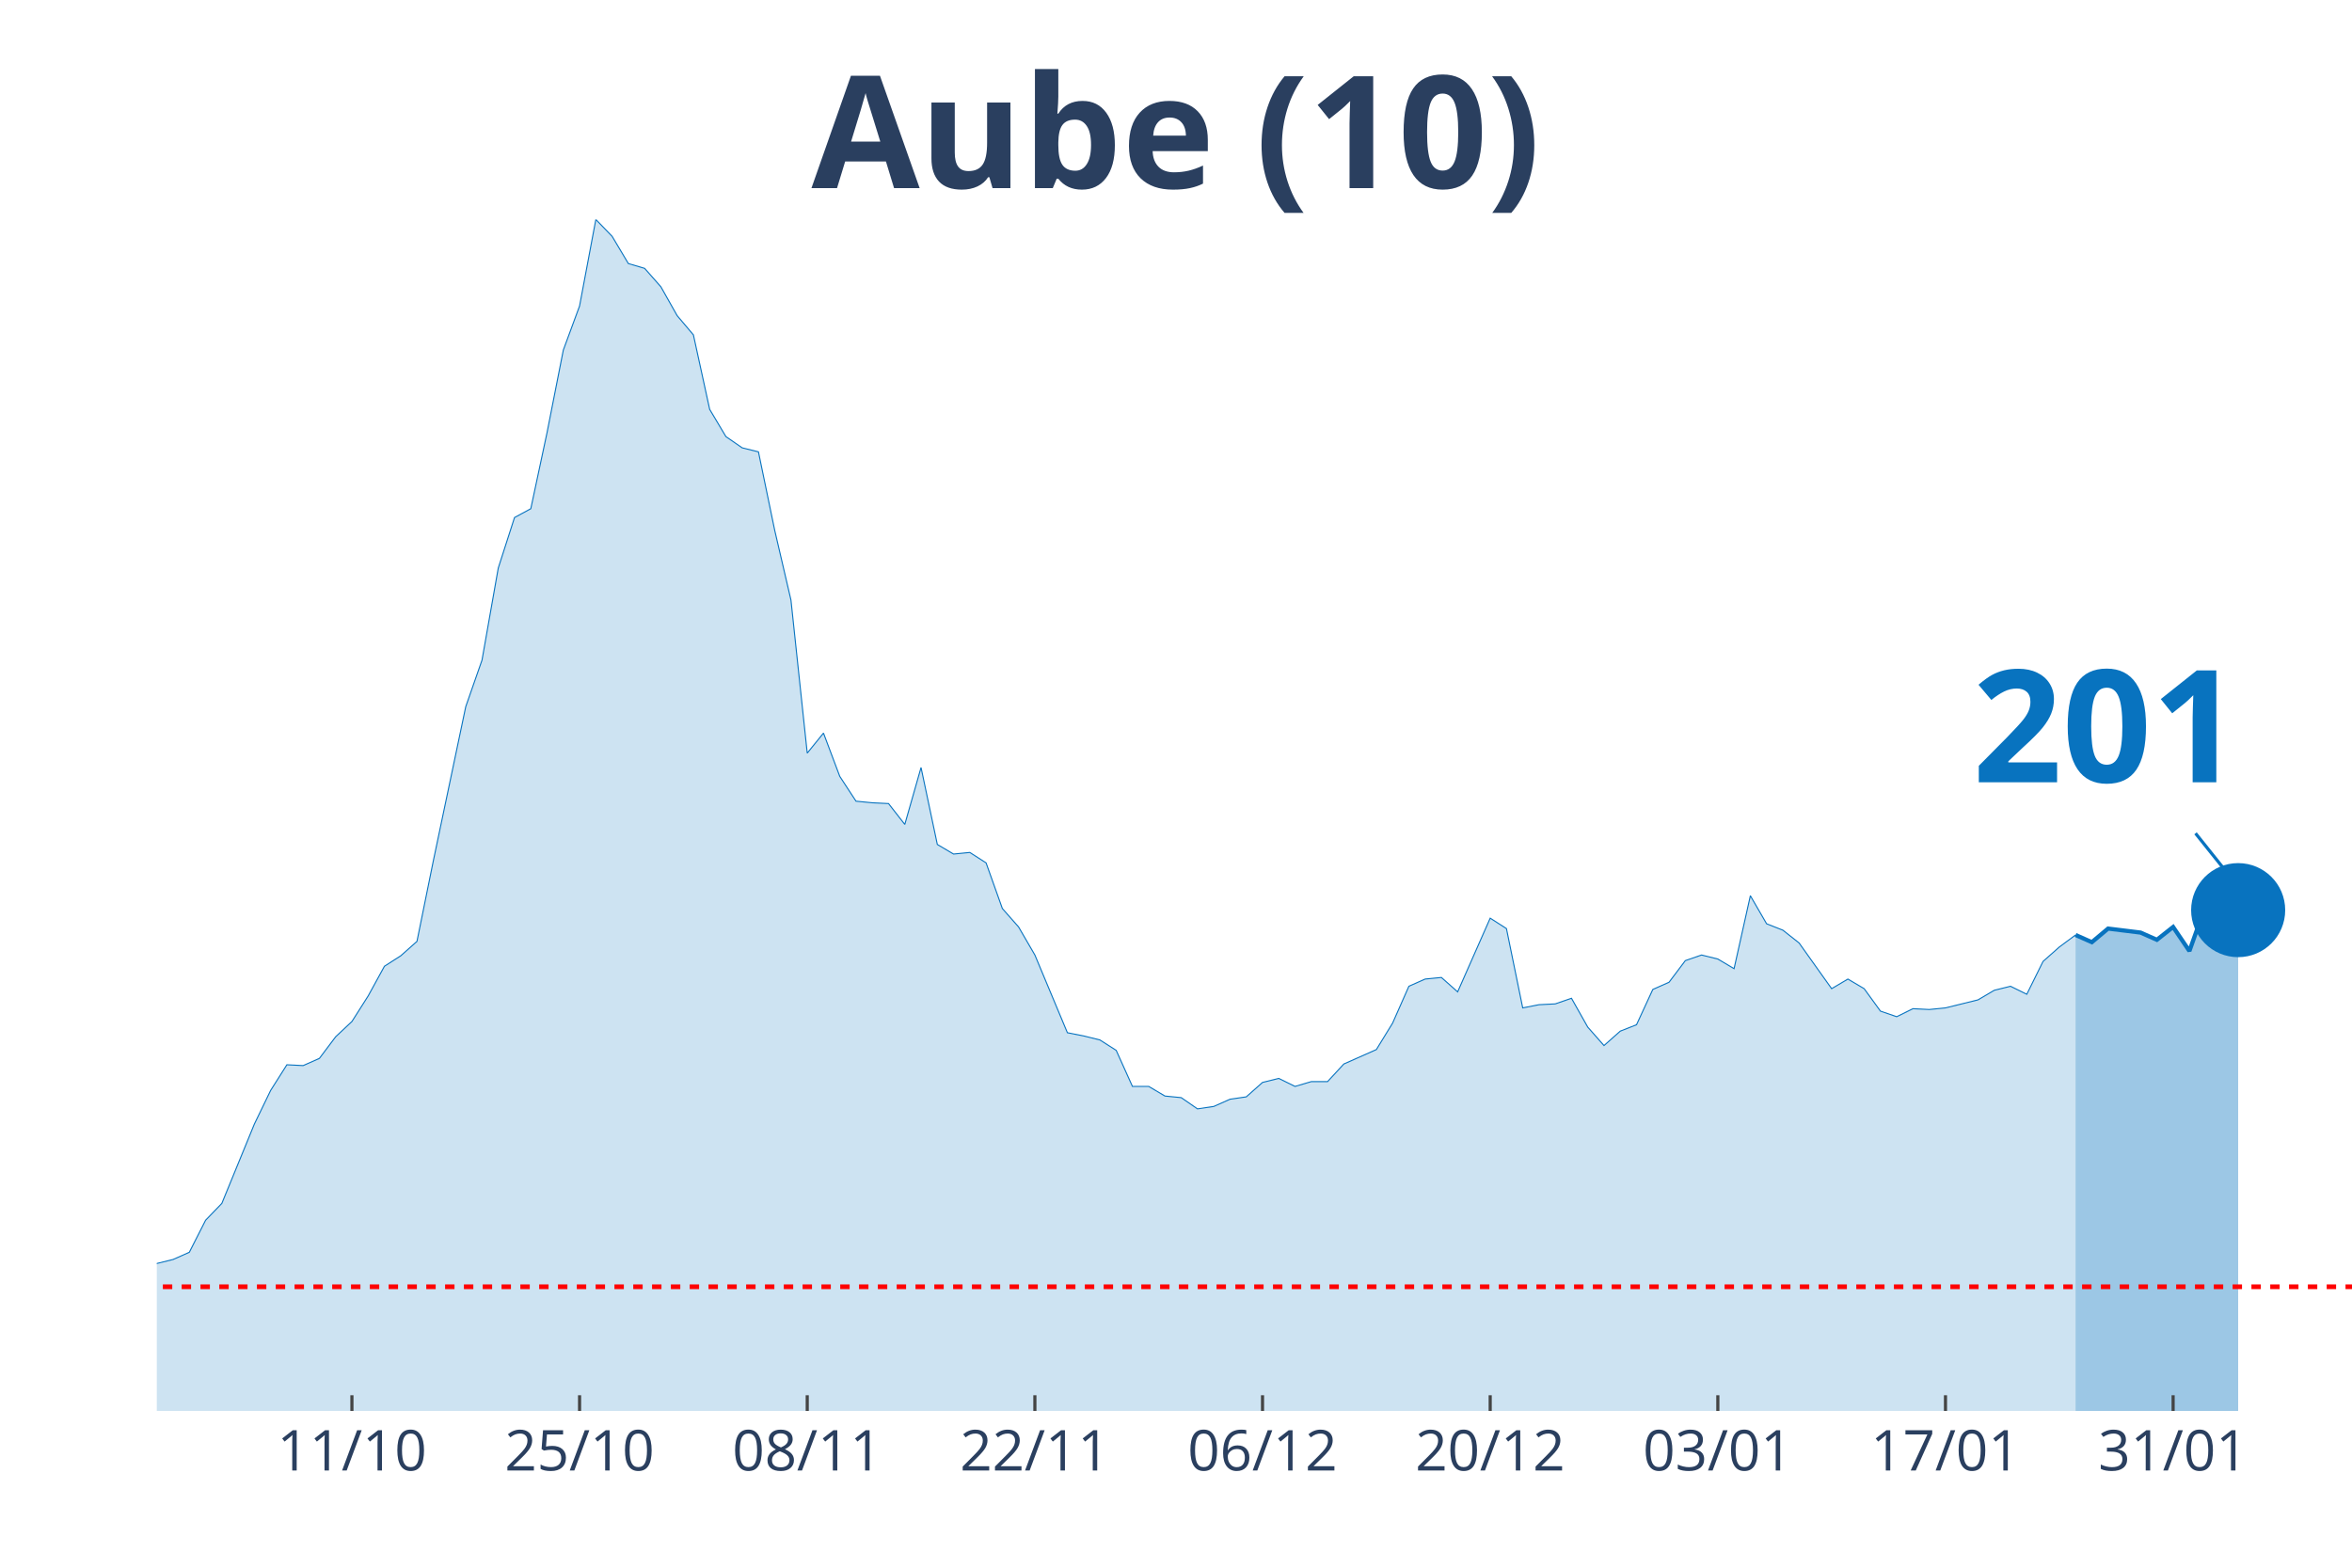
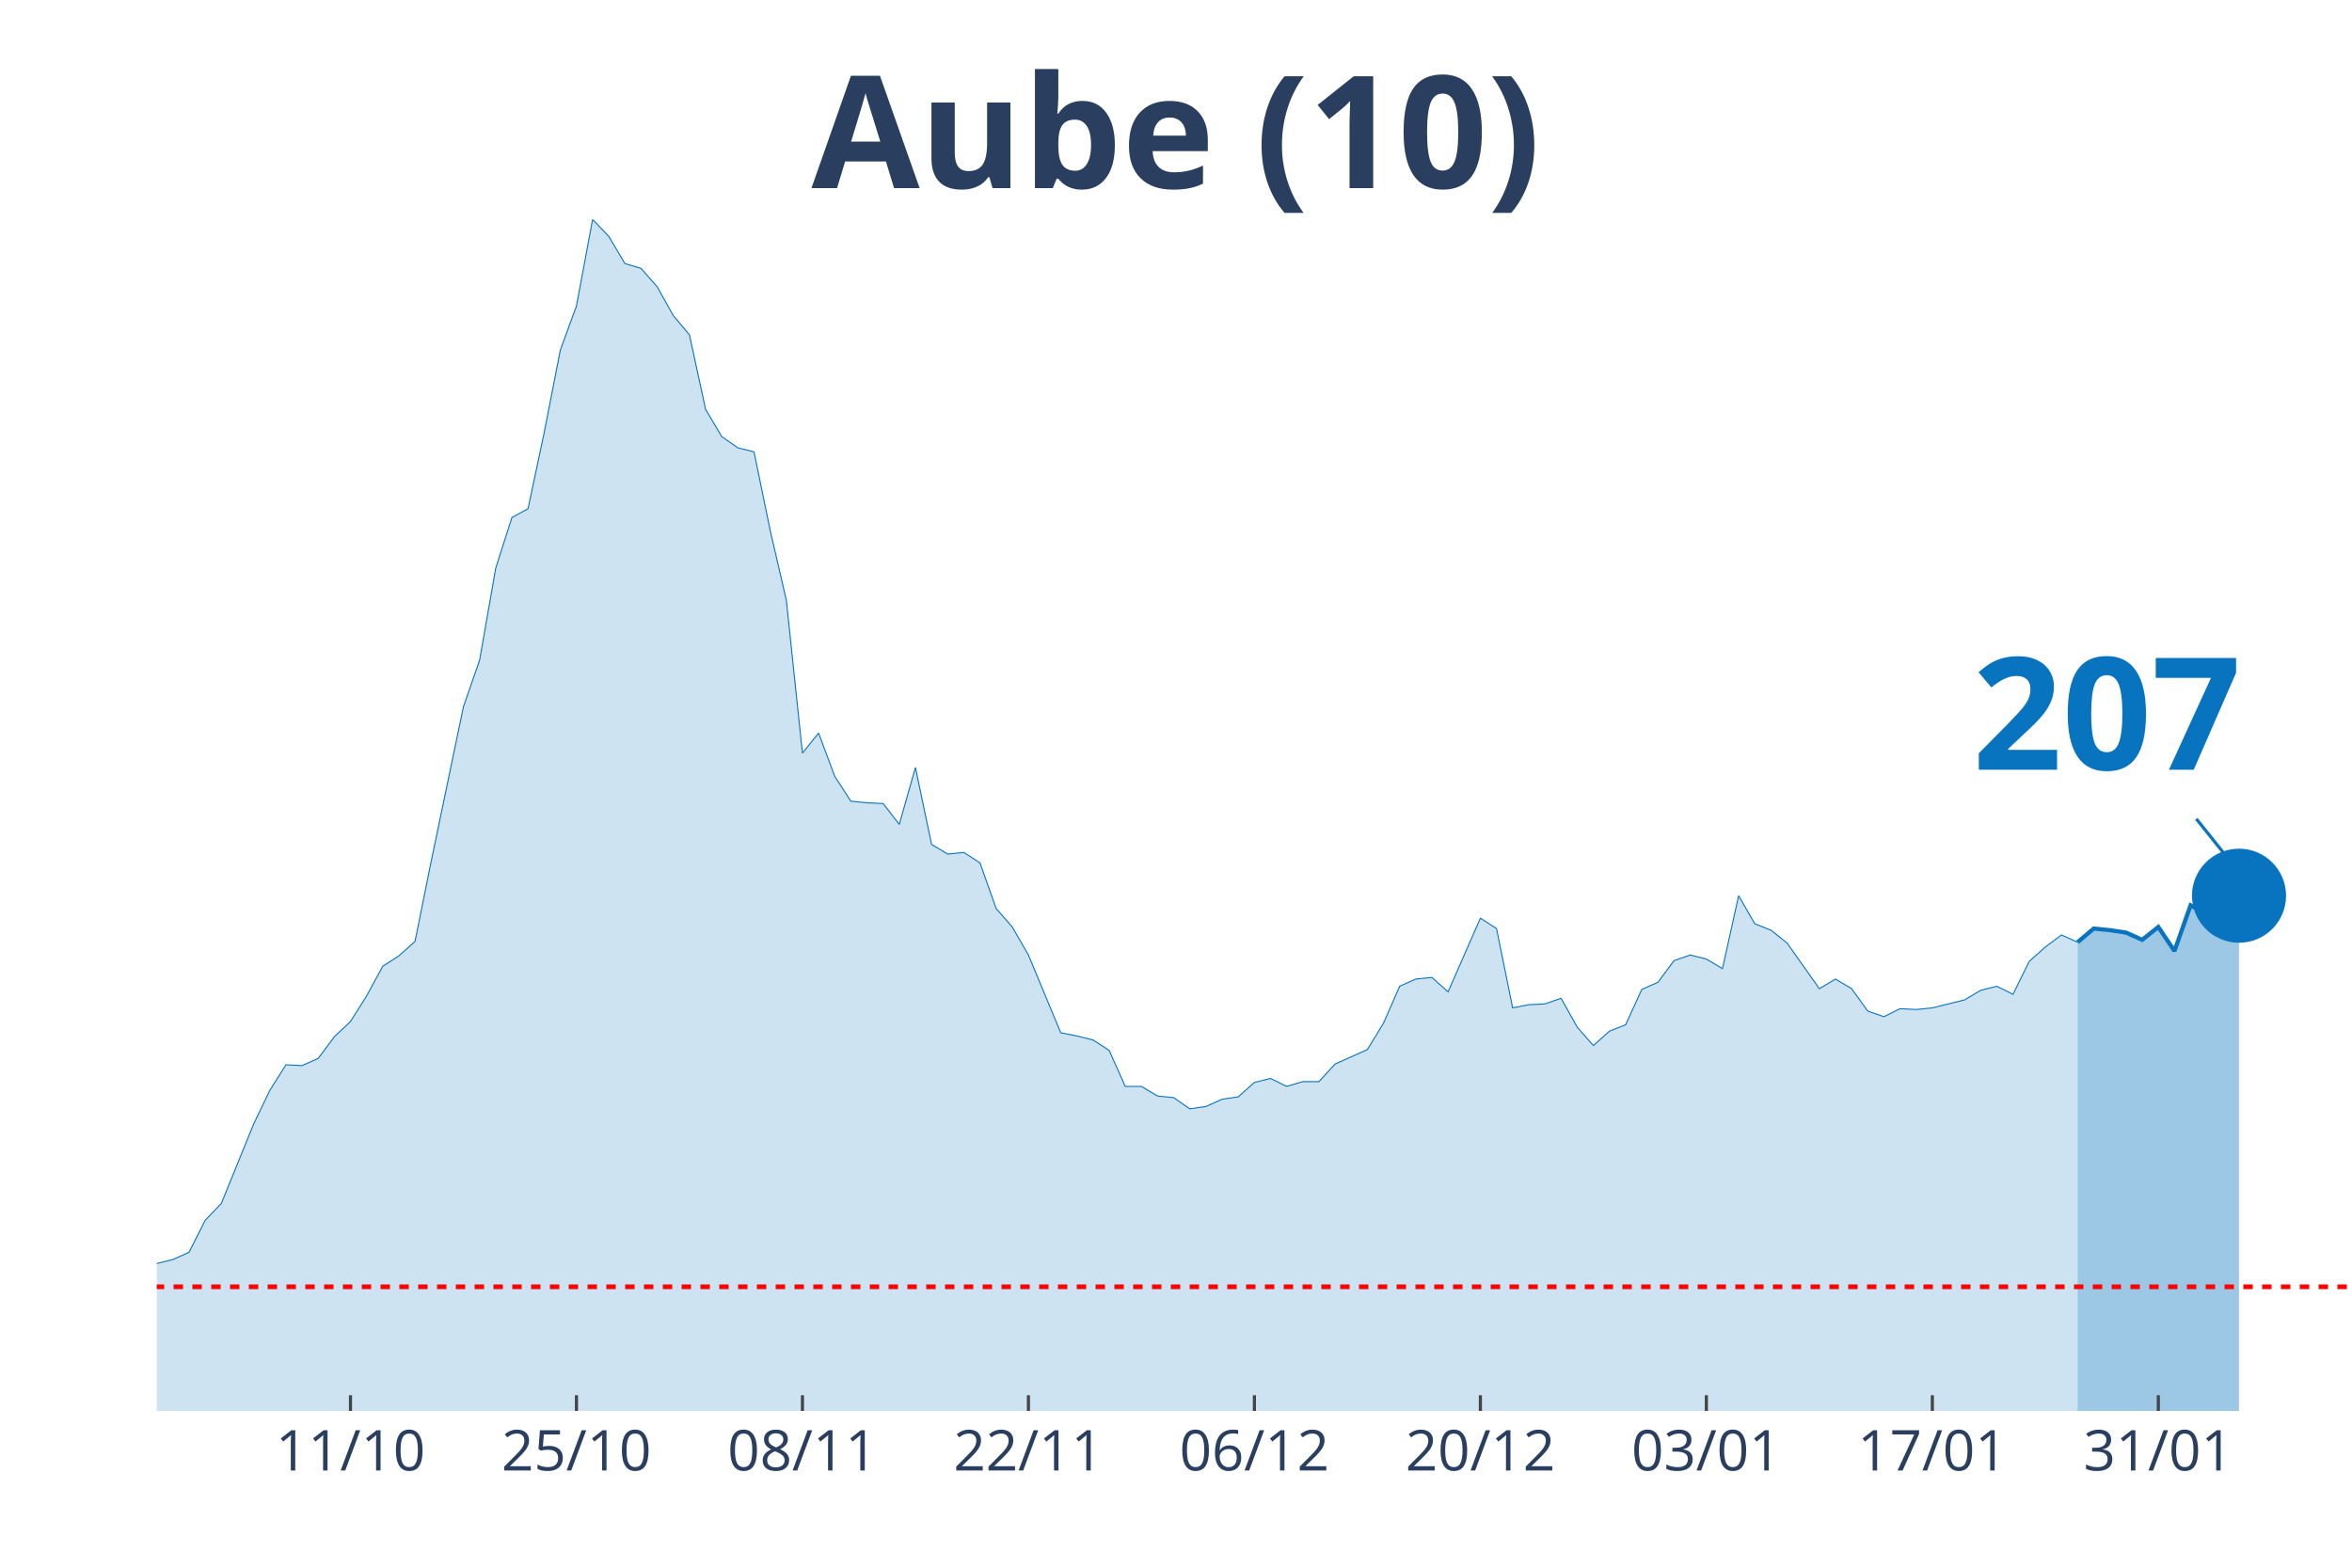
<svg xmlns="http://www.w3.org/2000/svg" class="main-svg" width="1125" height="750" style="" viewBox="0 0 750 500">
  <rect x="0" y="0" width="750" height="500" style="fill: rgb(0, 0, 0); fill-opacity: 0;" />
-   <defs id="defs-5e1350">
+   <defs id="defs-afe560">
    <g class="clips">
-       <clipPath id="clip5e1350xyplot" class="plotclip">
+       <clipPath id="clipafe560xyplot" class="plotclip">
        <rect width="700" height="380" />
      </clipPath>
-       <clipPath class="axesclip" id="clip5e1350x">
+       <clipPath class="axesclip" id="clipafe560x">
        <rect x="50" y="0" width="700" height="500" />
      </clipPath>
-       <clipPath class="axesclip" id="clip5e1350y">
+       <clipPath class="axesclip" id="clipafe560y">
        <rect x="0" y="70" width="750" height="380" />
      </clipPath>
-       <clipPath class="axesclip" id="clip5e1350xy">
+       <clipPath class="axesclip" id="clipafe560xy">
        <rect x="50" y="70" width="700" height="380" />
      </clipPath>
    </g>
    <g class="gradients" />
  </defs>
  <g class="bglayer">
    <rect class="bg" x="50" y="70" width="700" height="380" style="fill: rgb(0, 0, 0); fill-opacity: 0; stroke-width: 0;" />
  </g>
  <g class="layer-below">
    <g class="imagelayer" />
    <g class="shapelayer" />
  </g>
  <g class="cartesianlayer">
    <g class="subplot xy">
      <g class="layer-subplot">
        <g class="shapelayer" />
        <g class="imagelayer" />
      </g>
      <g class="gridlayer">
        <g class="x">
-           <path class="xgrid crisp" transform="translate(112.22,0)" d="M0,70v380" style="stroke: rgb(255, 255, 255); stroke-opacity: 1; stroke-width: 1px;" />
-           <path class="xgrid crisp" transform="translate(184.81,0)" d="M0,70v380" style="stroke: rgb(255, 255, 255); stroke-opacity: 1; stroke-width: 1px;" />
-           <path class="xgrid crisp" transform="translate(257.41,0)" d="M0,70v380" style="stroke: rgb(255, 255, 255); stroke-opacity: 1; stroke-width: 1px;" />
-           <path class="xgrid crisp" transform="translate(330,0)" d="M0,70v380" style="stroke: rgb(255, 255, 255); stroke-opacity: 1; stroke-width: 1px;" />
-           <path class="xgrid crisp" transform="translate(402.59,0)" d="M0,70v380" style="stroke: rgb(255, 255, 255); stroke-opacity: 1; stroke-width: 1px;" />
-           <path class="xgrid crisp" transform="translate(475.19,0)" d="M0,70v380" style="stroke: rgb(255, 255, 255); stroke-opacity: 1; stroke-width: 1px;" />
-           <path class="xgrid crisp" transform="translate(547.78,0)" d="M0,70v380" style="stroke: rgb(255, 255, 255); stroke-opacity: 1; stroke-width: 1px;" />
-           <path class="xgrid crisp" transform="translate(620.37,0)" d="M0,70v380" style="stroke: rgb(255, 255, 255); stroke-opacity: 1; stroke-width: 1px;" />
-           <path class="xgrid crisp" transform="translate(692.96,0)" d="M0,70v380" style="stroke: rgb(255, 255, 255); stroke-opacity: 1; stroke-width: 1px;" />
+           <path class="xgrid crisp" transform="translate(111.76,0)" d="M0,70v380" style="stroke: rgb(255, 255, 255); stroke-opacity: 1; stroke-width: 1px;" />
+           <path class="xgrid crisp" transform="translate(183.82,0)" d="M0,70v380" style="stroke: rgb(255, 255, 255); stroke-opacity: 1; stroke-width: 1px;" />
+           <path class="xgrid crisp" transform="translate(255.88,0)" d="M0,70v380" style="stroke: rgb(255, 255, 255); stroke-opacity: 1; stroke-width: 1px;" />
+           <path class="xgrid crisp" transform="translate(327.94,0)" d="M0,70v380" style="stroke: rgb(255, 255, 255); stroke-opacity: 1; stroke-width: 1px;" />
+           <path class="xgrid crisp" transform="translate(400,0)" d="M0,70v380" style="stroke: rgb(255, 255, 255); stroke-opacity: 1; stroke-width: 1px;" />
+           <path class="xgrid crisp" transform="translate(472.06,0)" d="M0,70v380" style="stroke: rgb(255, 255, 255); stroke-opacity: 1; stroke-width: 1px;" />
+           <path class="xgrid crisp" transform="translate(544.12,0)" d="M0,70v380" style="stroke: rgb(255, 255, 255); stroke-opacity: 1; stroke-width: 1px;" />
+           <path class="xgrid crisp" transform="translate(616.18,0)" d="M0,70v380" style="stroke: rgb(255, 255, 255); stroke-opacity: 1; stroke-width: 1px;" />
+           <path class="xgrid crisp" transform="translate(688.24,0)" d="M0,70v380" style="stroke: rgb(255, 255, 255); stroke-opacity: 1; stroke-width: 1px;" />
        </g>
        <g class="y" />
      </g>
      <g class="zerolinelayer" />
      <path class="xlines-below" />
      <path class="ylines-below" />
      <g class="overlines-below" />
      <g class="xaxislayer-below" />
      <g class="yaxislayer-below" />
      <g class="overaxes-below" />
-       <g class="plot" transform="translate(50, 70)" clip-path="url('#clip5e1350xyplot')">
+       <g class="plot" transform="translate(50, 70)" clip-path="url('#clipafe560xyplot')">
        <g class="scatterlayer mlayer">
-           <g class="trace scatter traceb97a9b" style="stroke-miterlimit: 2;">
+           <g class="trace scatter traced0ff3b" style="stroke-miterlimit: 2;">
            <g class="fills">
              <g>
-                 <path class="js-fill" d="M611.85,380L-705.19,380L-705.19,376.17L-679.26,375.4L-674.07,375.4L-642.96,374.63L-637.78,375.66L-611.85,378.72L-606.67,378.47L-305.93,376.42L-300.74,375.66L-290.37,373.36L-285.19,373.61L-259.26,373.61L-254.07,370.03L-243.7,370.03L-238.52,364.16L-222.96,358.53L-217.78,360.07L-207.41,359.05L-202.22,362.62L-171.11,360.32L-165.93,359.56L-145.19,357.51L-140,360.32L-129.63,362.11L-124.44,358.79L-114.07,351.89L-108.89,351.89L-93.33,345.76L-88.15,344.73L-77.78,348.57L-72.59,348.06L-67.41,343.97L-62.22,344.48L-57.04,343.71L-51.85,344.73L-46.67,343.2L-41.48,340.39L-36.3,340.9L-31.11,342.95L-25.93,343.97L-20.74,342.18L-15.56,340.65L-10.37,340.39L-5.19,340.13L0,332.98L5.19,331.7L10.37,329.4L15.56,319.18L20.74,313.81L31.11,288.51L36.3,277.78L41.48,269.6L46.67,269.86L51.85,267.56L57.04,260.66L62.22,255.8L67.41,247.63L72.59,238.17L77.78,234.85L82.96,230.25L88.15,204.69L98.52,155.37L103.7,140.55L108.89,111.16L114.07,95.06L119.26,92.25L124.44,67.98L129.63,41.65L134.81,27.6L140,0L145.19,5.37L150.37,14.06L155.56,15.59L160.74,21.47L165.93,30.67L171.11,36.8L176.3,60.56L181.48,69.25L186.67,72.83L191.85,74.11L197.04,99.15L202.22,121.39L207.41,170.2L212.59,163.81L217.78,177.61L222.96,185.53L228.15,186.04L233.33,186.29L238.52,192.94L243.7,174.79L248.89,199.33L254.07,202.39L259.26,201.88L264.44,205.21L269.63,219.77L274.81,225.65L280,234.59L290.37,259.38L295.56,260.4L300.74,261.68L305.93,265L311.11,276.5L316.3,276.5L321.48,279.57L326.67,280.08L331.85,283.66L337.04,282.89L342.22,280.59L347.41,279.83L352.59,275.23L357.78,273.95L362.96,276.5L368.15,274.97L373.33,274.97L378.52,269.35L388.89,264.75L394.07,256.31L399.26,244.56L404.44,242.26L409.63,241.75L414.81,246.35L425.19,222.84L430.37,226.16L435.56,251.46L440.74,250.44L445.93,250.18L451.11,248.39L456.3,257.59L461.48,263.47L466.67,258.87L471.85,256.83L477.04,245.58L482.22,243.28L487.41,236.38L492.59,234.59L497.78,235.87L502.96,238.94L508.15,215.68L513.33,224.63L518.52,226.67L523.7,230.76L534.07,245.33L539.26,242.26L544.44,245.33L549.63,252.48L554.81,254.27L560,251.71L565.19,251.97L570.37,251.46L580.74,248.9L585.93,245.84L591.11,244.56L596.3,247.11L601.48,236.64L606.67,232.04L611.85,228.2" style="fill: rgb(8, 115, 191); fill-opacity: 0.2; stroke-width: 0;" />
+                 <path class="js-fill" d="M612.5,380L-700,380L-700,376.17L-674.26,375.4L-669.12,375.4L-638.24,374.63L-633.09,375.66L-607.35,378.72L-602.21,378.47L-303.68,376.42L-298.53,375.66L-288.24,373.36L-283.09,373.61L-257.35,373.61L-252.21,370.03L-241.91,370.03L-236.76,364.16L-221.32,358.53L-216.18,360.07L-205.88,359.05L-200.74,362.62L-169.85,360.32L-164.71,359.56L-144.12,357.51L-138.97,360.32L-128.68,362.11L-123.53,358.79L-113.24,351.89L-108.09,351.89L-92.65,345.76L-87.5,344.73L-77.21,348.57L-72.06,348.06L-66.91,343.97L-61.76,344.48L-56.62,343.71L-51.47,344.73L-46.32,343.2L-41.18,340.39L-36.03,340.9L-30.88,342.95L-25.74,343.97L-20.59,342.18L-15.44,340.65L-10.29,340.39L-5.15,340.13L0,332.98L5.15,331.7L10.29,329.4L15.44,319.18L20.59,313.81L30.88,288.51L36.03,277.78L41.18,269.6L46.32,269.86L51.47,267.56L56.62,260.66L61.76,255.8L66.91,247.63L72.06,238.17L77.21,234.85L82.35,230.25L87.5,204.69L97.79,155.37L102.94,140.55L108.09,111.16L113.24,95.06L118.38,92.25L123.53,67.98L128.68,41.65L133.82,27.6L138.97,0L144.12,5.37L149.26,14.06L154.41,15.59L159.56,21.47L164.71,30.67L169.85,36.8L175,60.56L180.15,69.25L185.29,72.83L190.44,74.11L195.59,99.15L200.74,121.39L205.88,170.2L211.03,163.81L216.18,177.61L221.32,185.53L226.47,186.04L231.62,186.29L236.76,192.94L241.91,174.79L247.06,199.33L252.21,202.39L257.35,201.88L262.5,205.21L267.65,219.77L272.79,225.65L277.94,234.59L288.24,259.38L293.38,260.4L298.53,261.68L303.68,265L308.82,276.5L313.97,276.5L319.12,279.57L324.26,280.08L329.41,283.66L334.56,282.89L339.71,280.59L344.85,279.83L350,275.23L355.15,273.95L360.29,276.5L365.44,274.97L370.59,274.97L375.74,269.35L386.03,264.75L391.18,256.31L396.32,244.56L401.47,242.26L406.62,241.75L411.76,246.35L422.06,222.84L427.21,226.16L432.35,251.46L437.5,250.44L442.65,250.18L447.79,248.39L452.94,257.59L458.09,263.47L463.24,258.87L468.38,256.83L473.53,245.58L478.68,243.28L483.82,236.38L488.97,234.59L494.12,235.87L499.26,238.94L504.41,215.68L509.56,224.63L514.71,226.67L519.85,230.76L530.15,245.33L535.29,242.26L540.44,245.33L545.59,252.48L550.74,254.27L555.88,251.71L561.03,251.97L566.18,251.46L576.47,248.9L581.62,245.84L586.76,244.56L591.91,247.11L597.06,236.64L602.21,232.04L607.35,228.2L612.5,230.5" style="fill: rgb(8, 115, 191); fill-opacity: 0.2; stroke-width: 0;" />
              </g>
            </g>
            <g class="errorbars" />
            <g class="lines">
-               <path class="js-line" d="M-705.19,376.17L-679.26,375.4L-674.07,375.4L-642.96,374.63L-637.78,375.66L-611.85,378.72L-606.67,378.47L-305.93,376.42L-300.74,375.66L-290.37,373.36L-285.19,373.61L-259.26,373.61L-254.07,370.03L-243.7,370.03L-238.52,364.16L-222.96,358.53L-217.78,360.07L-207.41,359.05L-202.22,362.62L-171.11,360.32L-165.93,359.56L-145.19,357.51L-140,360.32L-129.63,362.11L-124.44,358.79L-114.07,351.89L-108.89,351.89L-93.33,345.76L-88.15,344.73L-77.78,348.57L-72.59,348.06L-67.41,343.97L-62.22,344.48L-57.04,343.71L-51.85,344.73L-46.67,343.2L-41.48,340.39L-36.3,340.9L-31.11,342.95L-25.93,343.97L-20.74,342.18L-15.56,340.65L-10.37,340.39L-5.19,340.13L0,332.98L5.19,331.7L10.37,329.4L15.56,319.18L20.74,313.81L31.11,288.51L36.3,277.78L41.48,269.6L46.67,269.86L51.85,267.56L57.04,260.66L62.22,255.8L67.41,247.63L72.59,238.17L77.78,234.85L82.96,230.25L88.15,204.69L98.52,155.37L103.7,140.55L108.89,111.16L114.07,95.06L119.26,92.25L124.44,67.98L129.63,41.65L134.81,27.6L140,0L145.19,5.37L150.37,14.06L155.56,15.59L160.74,21.47L165.93,30.67L171.11,36.8L176.3,60.56L181.48,69.25L186.67,72.83L191.85,74.11L197.04,99.15L202.22,121.39L207.41,170.2L212.59,163.81L217.78,177.61L222.96,185.53L228.15,186.04L233.33,186.29L238.52,192.94L243.7,174.79L248.89,199.33L254.07,202.39L259.26,201.88L264.44,205.21L269.63,219.77L274.81,225.65L280,234.59L290.37,259.38L295.56,260.4L300.74,261.68L305.93,265L311.11,276.5L316.3,276.5L321.48,279.57L326.67,280.08L331.85,283.66L337.04,282.89L342.22,280.59L347.41,279.83L352.59,275.23L357.78,273.95L362.96,276.5L368.15,274.97L373.33,274.97L378.52,269.35L388.89,264.75L394.07,256.31L399.26,244.56L404.44,242.26L409.63,241.75L414.81,246.35L425.19,222.84L430.37,226.16L435.56,251.46L440.74,250.44L445.93,250.18L451.11,248.39L456.3,257.59L461.48,263.47L466.67,258.87L471.85,256.83L477.04,245.58L482.22,243.28L487.41,236.38L492.59,234.59L497.78,235.87L502.96,238.94L508.15,215.68L513.33,224.63L518.52,226.67L523.7,230.76L534.07,245.33L539.26,242.26L544.44,245.33L549.63,252.48L554.81,254.27L560,251.71L565.19,251.97L570.37,251.46L580.74,248.9L585.93,245.84L591.11,244.56L596.3,247.11L601.48,236.64L606.67,232.04L611.85,228.2" style="vector-effect: non-scaling-stroke; fill: none; stroke: rgb(8, 115, 191); stroke-opacity: 1; stroke-width: 0.5px; opacity: 1;" />
+               <path class="js-line" d="M-700,376.17L-674.26,375.4L-669.12,375.4L-638.24,374.63L-633.09,375.66L-607.35,378.72L-602.21,378.47L-303.68,376.42L-298.53,375.66L-288.24,373.36L-283.09,373.61L-257.35,373.61L-252.21,370.03L-241.91,370.03L-236.76,364.16L-221.32,358.53L-216.18,360.07L-205.88,359.05L-200.74,362.62L-169.85,360.32L-164.71,359.56L-144.12,357.51L-138.97,360.32L-128.68,362.11L-123.53,358.79L-113.24,351.89L-108.09,351.89L-92.65,345.76L-87.5,344.73L-77.21,348.57L-72.06,348.06L-66.91,343.97L-61.76,344.48L-56.62,343.71L-51.47,344.73L-46.32,343.2L-41.18,340.39L-36.03,340.9L-30.88,342.95L-25.74,343.97L-20.59,342.18L-15.44,340.65L-10.29,340.39L-5.15,340.13L0,332.98L5.15,331.7L10.29,329.4L15.44,319.18L20.59,313.81L30.88,288.51L36.03,277.78L41.18,269.6L46.32,269.86L51.47,267.56L56.62,260.66L61.76,255.8L66.91,247.63L72.06,238.17L77.21,234.85L82.35,230.25L87.5,204.69L97.79,155.37L102.94,140.55L108.09,111.16L113.24,95.06L118.38,92.25L123.53,67.98L128.68,41.65L133.82,27.6L138.97,0L144.12,5.37L149.26,14.06L154.41,15.59L159.56,21.47L164.71,30.67L169.85,36.8L175,60.56L180.15,69.25L185.29,72.83L190.44,74.11L195.59,99.15L200.74,121.39L205.88,170.2L211.03,163.81L216.18,177.61L221.32,185.53L226.47,186.04L231.62,186.29L236.76,192.94L241.91,174.79L247.06,199.33L252.21,202.39L257.35,201.88L262.5,205.21L267.65,219.77L272.79,225.65L277.94,234.59L288.24,259.38L293.38,260.4L298.53,261.68L303.68,265L308.82,276.5L313.97,276.5L319.12,279.57L324.26,280.08L329.41,283.66L334.56,282.89L339.71,280.59L344.85,279.83L350,275.23L355.15,273.95L360.29,276.5L365.44,274.97L370.59,274.97L375.74,269.35L386.03,264.75L391.18,256.31L396.32,244.56L401.47,242.26L406.62,241.75L411.76,246.35L422.06,222.84L427.21,226.16L432.35,251.46L437.5,250.44L442.65,250.18L447.79,248.39L452.94,257.59L458.09,263.47L463.24,258.87L468.38,256.83L473.53,245.58L478.68,243.28L483.82,236.38L488.97,234.59L494.12,235.87L499.26,238.94L504.41,215.68L509.56,224.63L514.71,226.67L519.85,230.76L530.15,245.33L535.29,242.26L540.44,245.33L545.59,252.48L550.74,254.27L555.88,251.71L561.03,251.97L566.18,251.46L576.47,248.9L581.62,245.84L586.76,244.56L591.91,247.11L597.06,236.64L602.21,232.04L607.35,228.2L612.5,230.5" style="vector-effect: non-scaling-stroke; fill: none; stroke: rgb(8, 115, 191); stroke-opacity: 1; stroke-width: 0.5px; opacity: 1;" />
            </g>
            <g class="points" />
            <g class="text" />
          </g>
-           <g class="trace scatter trace3d3ba3" style="stroke-miterlimit: 2;">
+           <g class="trace scatter trace762b34" style="stroke-miterlimit: 2;">
            <g class="fills">
              <g>
-                 <path class="js-fill" d="M663.7,380L611.85,380L611.85,228.2L617.04,230.5L622.22,226.16L632.59,227.44L637.78,229.74L642.96,225.65L648.15,233.32L653.33,218.75L658.52,221.56L663.7,220.28" style="fill: rgb(8, 115, 191); fill-opacity: 0.4; stroke-width: 0;" />
+                 <path class="js-fill" d="M663.97,380L612.5,380L612.5,230.5L617.65,226.16L622.79,226.67L627.94,227.44L633.09,229.74L638.24,225.65L643.38,233.32L648.53,218.75L653.68,221.56L658.82,220.28L663.97,215.68" style="fill: rgb(8, 115, 191); fill-opacity: 0.4; stroke-width: 0;" />
              </g>
            </g>
            <g class="errorbars" />
            <g class="lines">
-               <path class="js-line" d="M611.85,228.2L617.04,230.5L622.22,226.16L632.59,227.44L637.78,229.74L642.96,225.65L648.15,233.32L653.33,218.75L658.52,221.56L663.7,220.28" style="vector-effect: non-scaling-stroke; fill: none; stroke: rgb(8, 115, 191); stroke-opacity: 1; stroke-width: 2px; opacity: 1;" />
+               <path class="js-line" d="M612.5,230.5L617.65,226.16L622.79,226.67L627.94,227.44L633.09,229.74L638.24,225.65L643.38,233.32L648.53,218.75L653.68,221.56L658.82,220.28L663.97,215.68" style="vector-effect: non-scaling-stroke; fill: none; stroke: rgb(8, 115, 191); stroke-opacity: 1; stroke-width: 2px; opacity: 1;" />
            </g>
            <g class="points" />
            <g class="text" />
          </g>
-           <g class="trace scatter trace1ed888" style="stroke-miterlimit: 2; opacity: 1;">
+           <g class="trace scatter tracea8168c" style="stroke-miterlimit: 2; opacity: 1;">
            <g class="fills" />
            <g class="errorbars" />
            <g class="lines" />
            <g class="points">
-               <path class="point" transform="translate(663.7,220.28)" d="M15,0A15,15 0 1,1 0,-15A15,15 0 0,1 15,0Z" style="opacity: 1; stroke-width: 0px; fill: rgb(8, 115, 191); fill-opacity: 1;" />
+               <path class="point" transform="translate(663.97,215.68)" d="M15,0A15,15 0 1,1 0,-15A15,15 0 0,1 15,0Z" style="opacity: 1; stroke-width: 0px; fill: rgb(8, 115, 191); fill-opacity: 1;" />
            </g>
            <g class="text" />
          </g>
        </g>
      </g>
      <g class="overplot" />
      <path class="xlines-above crisp" style="fill: none; stroke-width: 1px; stroke: rgb(0, 0, 0); stroke-opacity: 0;" d="" />
      <path class="ylines-above crisp" style="fill: none;" d="M0,0" />
      <g class="overlines-above" />
      <g class="xaxislayer-above">
-         <path class="xtick ticks crisp" d="M0,450v-5" transform="translate(112.22,0)" style="stroke: rgb(68, 68, 68); stroke-opacity: 1; stroke-width: 1px;" />
-         <path class="xtick ticks crisp" d="M0,450v-5" transform="translate(184.81,0)" style="stroke: rgb(68, 68, 68); stroke-opacity: 1; stroke-width: 1px;" />
-         <path class="xtick ticks crisp" d="M0,450v-5" transform="translate(257.41,0)" style="stroke: rgb(68, 68, 68); stroke-opacity: 1; stroke-width: 1px;" />
-         <path class="xtick ticks crisp" d="M0,450v-5" transform="translate(330,0)" style="stroke: rgb(68, 68, 68); stroke-opacity: 1; stroke-width: 1px;" />
-         <path class="xtick ticks crisp" d="M0,450v-5" transform="translate(402.59,0)" style="stroke: rgb(68, 68, 68); stroke-opacity: 1; stroke-width: 1px;" />
-         <path class="xtick ticks crisp" d="M0,450v-5" transform="translate(475.19,0)" style="stroke: rgb(68, 68, 68); stroke-opacity: 1; stroke-width: 1px;" />
-         <path class="xtick ticks crisp" d="M0,450v-5" transform="translate(547.78,0)" style="stroke: rgb(68, 68, 68); stroke-opacity: 1; stroke-width: 1px;" />
-         <path class="xtick ticks crisp" d="M0,450v-5" transform="translate(620.37,0)" style="stroke: rgb(68, 68, 68); stroke-opacity: 1; stroke-width: 1px;" />
-         <path class="xtick ticks crisp" d="M0,450v-5" transform="translate(692.96,0)" style="stroke: rgb(68, 68, 68); stroke-opacity: 1; stroke-width: 1px;" />
+         <path class="xtick ticks crisp" d="M0,450v-5" transform="translate(111.76,0)" style="stroke: rgb(68, 68, 68); stroke-opacity: 1; stroke-width: 1px;" />
+         <path class="xtick ticks crisp" d="M0,450v-5" transform="translate(183.82,0)" style="stroke: rgb(68, 68, 68); stroke-opacity: 1; stroke-width: 1px;" />
+         <path class="xtick ticks crisp" d="M0,450v-5" transform="translate(255.88,0)" style="stroke: rgb(68, 68, 68); stroke-opacity: 1; stroke-width: 1px;" />
+         <path class="xtick ticks crisp" d="M0,450v-5" transform="translate(327.94,0)" style="stroke: rgb(68, 68, 68); stroke-opacity: 1; stroke-width: 1px;" />
+         <path class="xtick ticks crisp" d="M0,450v-5" transform="translate(400,0)" style="stroke: rgb(68, 68, 68); stroke-opacity: 1; stroke-width: 1px;" />
+         <path class="xtick ticks crisp" d="M0,450v-5" transform="translate(472.06,0)" style="stroke: rgb(68, 68, 68); stroke-opacity: 1; stroke-width: 1px;" />
+         <path class="xtick ticks crisp" d="M0,450v-5" transform="translate(544.12,0)" style="stroke: rgb(68, 68, 68); stroke-opacity: 1; stroke-width: 1px;" />
+         <path class="xtick ticks crisp" d="M0,450v-5" transform="translate(616.18,0)" style="stroke: rgb(68, 68, 68); stroke-opacity: 1; stroke-width: 1px;" />
+         <path class="xtick ticks crisp" d="M0,450v-5" transform="translate(688.24,0)" style="stroke: rgb(68, 68, 68); stroke-opacity: 1; stroke-width: 1px;" />
        <g class="xtick">
-           <text text-anchor="middle" x="0" y="469" transform="translate(112.22,0)" style="font-family: 'Open Sans', verdana, arial, sans-serif; font-size: 18px; fill: rgb(42, 63, 95); fill-opacity: 1; white-space: pre;">11/10</text>
+           <text text-anchor="middle" x="0" y="469" transform="translate(111.76,0)" style="font-family: 'Open Sans', verdana, arial, sans-serif; font-size: 18px; fill: rgb(42, 63, 95); fill-opacity: 1; white-space: pre;">11/10</text>
        </g>
        <g class="xtick">
-           <text text-anchor="middle" x="0" y="469" transform="translate(184.81,0)" style="font-family: 'Open Sans', verdana, arial, sans-serif; font-size: 18px; fill: rgb(42, 63, 95); fill-opacity: 1; white-space: pre;">25/10</text>
+           <text text-anchor="middle" x="0" y="469" transform="translate(183.82,0)" style="font-family: 'Open Sans', verdana, arial, sans-serif; font-size: 18px; fill: rgb(42, 63, 95); fill-opacity: 1; white-space: pre;">25/10</text>
        </g>
        <g class="xtick">
-           <text text-anchor="middle" x="0" y="469" transform="translate(257.41,0)" style="font-family: 'Open Sans', verdana, arial, sans-serif; font-size: 18px; fill: rgb(42, 63, 95); fill-opacity: 1; white-space: pre;">08/11</text>
+           <text text-anchor="middle" x="0" y="469" transform="translate(255.88,0)" style="font-family: 'Open Sans', verdana, arial, sans-serif; font-size: 18px; fill: rgb(42, 63, 95); fill-opacity: 1; white-space: pre;">08/11</text>
        </g>
        <g class="xtick">
-           <text text-anchor="middle" x="0" y="469" transform="translate(330,0)" style="font-family: 'Open Sans', verdana, arial, sans-serif; font-size: 18px; fill: rgb(42, 63, 95); fill-opacity: 1; white-space: pre;">22/11</text>
+           <text text-anchor="middle" x="0" y="469" transform="translate(327.94,0)" style="font-family: 'Open Sans', verdana, arial, sans-serif; font-size: 18px; fill: rgb(42, 63, 95); fill-opacity: 1; white-space: pre;">22/11</text>
        </g>
        <g class="xtick">
-           <text text-anchor="middle" x="0" y="469" transform="translate(402.59,0)" style="font-family: 'Open Sans', verdana, arial, sans-serif; font-size: 18px; fill: rgb(42, 63, 95); fill-opacity: 1; white-space: pre;">06/12</text>
+           <text text-anchor="middle" x="0" y="469" transform="translate(400,0)" style="font-family: 'Open Sans', verdana, arial, sans-serif; font-size: 18px; fill: rgb(42, 63, 95); fill-opacity: 1; white-space: pre;">06/12</text>
        </g>
        <g class="xtick">
-           <text text-anchor="middle" x="0" y="469" transform="translate(475.19,0)" style="font-family: 'Open Sans', verdana, arial, sans-serif; font-size: 18px; fill: rgb(42, 63, 95); fill-opacity: 1; white-space: pre;">20/12</text>
+           <text text-anchor="middle" x="0" y="469" transform="translate(472.06,0)" style="font-family: 'Open Sans', verdana, arial, sans-serif; font-size: 18px; fill: rgb(42, 63, 95); fill-opacity: 1; white-space: pre;">20/12</text>
        </g>
        <g class="xtick">
-           <text text-anchor="middle" x="0" y="469" transform="translate(547.78,0)" style="font-family: 'Open Sans', verdana, arial, sans-serif; font-size: 18px; fill: rgb(42, 63, 95); fill-opacity: 1; white-space: pre;">03/01</text>
+           <text text-anchor="middle" x="0" y="469" transform="translate(544.12,0)" style="font-family: 'Open Sans', verdana, arial, sans-serif; font-size: 18px; fill: rgb(42, 63, 95); fill-opacity: 1; white-space: pre;">03/01</text>
        </g>
        <g class="xtick">
-           <text text-anchor="middle" x="0" y="469" transform="translate(620.37,0)" style="font-family: 'Open Sans', verdana, arial, sans-serif; font-size: 18px; fill: rgb(42, 63, 95); fill-opacity: 1; white-space: pre;">17/01</text>
+           <text text-anchor="middle" x="0" y="469" transform="translate(616.18,0)" style="font-family: 'Open Sans', verdana, arial, sans-serif; font-size: 18px; fill: rgb(42, 63, 95); fill-opacity: 1; white-space: pre;">17/01</text>
        </g>
        <g class="xtick">
-           <text text-anchor="middle" x="0" y="469" transform="translate(692.96,0)" style="font-family: 'Open Sans', verdana, arial, sans-serif; font-size: 18px; fill: rgb(42, 63, 95); fill-opacity: 1; white-space: pre;">31/01</text>
+           <text text-anchor="middle" x="0" y="469" transform="translate(688.24,0)" style="font-family: 'Open Sans', verdana, arial, sans-serif; font-size: 18px; fill: rgb(42, 63, 95); fill-opacity: 1; white-space: pre;">31/01</text>
        </g>
      </g>
      <g class="yaxislayer-above" />
      <g class="overaxes-above" />
    </g>
  </g>
  <g class="polarlayer" />
  <g class="ternarylayer" />
  <g class="geolayer" />
  <g class="funnelarealayer" />
  <g class="pielayer" />
  <g class="treemaplayer" />
  <g class="sunburstlayer" />
  <g class="glimages" />
-   <defs id="topdefs-5e1350">
+   <defs id="topdefs-afe560">
    <g class="clips" />
  </defs>
  <g class="layer-above">
    <g class="imagelayer" />
    <g class="shapelayer">
-       <path data-index="0" fill-rule="evenodd" d="M-2864.07,410.4L926.3,410.4" clip-path="url('#clip5e1350xy')" style="opacity: 1; stroke: rgb(255, 0, 0); stroke-opacity: 1; fill: rgb(0, 0, 0); fill-opacity: 0; stroke-dasharray: 3px, 3px; stroke-width: 1.5px;" />
+       <path data-index="0" fill-rule="evenodd" d="M-2842.65,410.4L919.85,410.4" clip-path="url('#clipafe560xy')" style="opacity: 1; stroke: rgb(255, 0, 0); stroke-opacity: 1; fill: rgb(0, 0, 0); fill-opacity: 0; stroke-dasharray: 3px, 3px; stroke-width: 1.5px;" />
    </g>
  </g>
  <g class="infolayer">
    <g class="g-gtitle">
      <text class="gtitle" x="375" y="25" text-anchor="middle" dy="0.7em" style="font-family: 'Open Sans', verdana, arial, sans-serif; font-size: 50px; fill: rgb(42, 63, 95); opacity: 1; font-weight: normal; white-space: pre;">
        <tspan style="font-weight:bold">Aube (10)</tspan>
      </text>
    </g>
    <g class="g-xtitle" />
    <g class="annotation" data-index="0" style="opacity: 1;">
-       <g class="annotation-text-g" transform="rotate(0,671.7,230.28)">
-         <g class="cursor-pointer" transform="translate(614, 194)">
+       <g class="annotation-text-g" transform="rotate(0,671.97,225.68)">
+         <g class="cursor-pointer" transform="translate(614, 190)">
          <rect class="bg" x="0.5" y="0.5" width="115" height="71" style="stroke-width: 1px; stroke: rgb(0, 0, 0); stroke-opacity: 0; fill: rgb(255, 255, 255); fill-opacity: 0.6;" />
          <text class="annotation-text" text-anchor="middle" x="57.812" y="55.5" style="font-family: 'Open Sans', verdana, arial, sans-serif; font-size: 50px; fill: rgb(8, 115, 191); fill-opacity: 1; white-space: pre;">
-             <tspan style="font-weight:bold">201 </tspan>
+             <tspan style="font-weight:bold">207 </tspan>
          </text>
        </g>
      </g>
      <g class="annotation-arrow-g" style="opacity: 1;">
-         <path d="M700.1,265.78L711.7,280.28" style="stroke-width: 1px; stroke: rgb(8, 115, 191); stroke-opacity: 1; stroke-dasharray: 0px, 0px, 18.569px, 18.569px;" />
+         <path d="M700.37,261.18L711.97,275.68" style="stroke-width: 1px; stroke: rgb(8, 115, 191); stroke-opacity: 1; stroke-dasharray: 0px, 0px, 18.569px, 18.569px;" />
      </g>
    </g>
  </g>
</svg>
